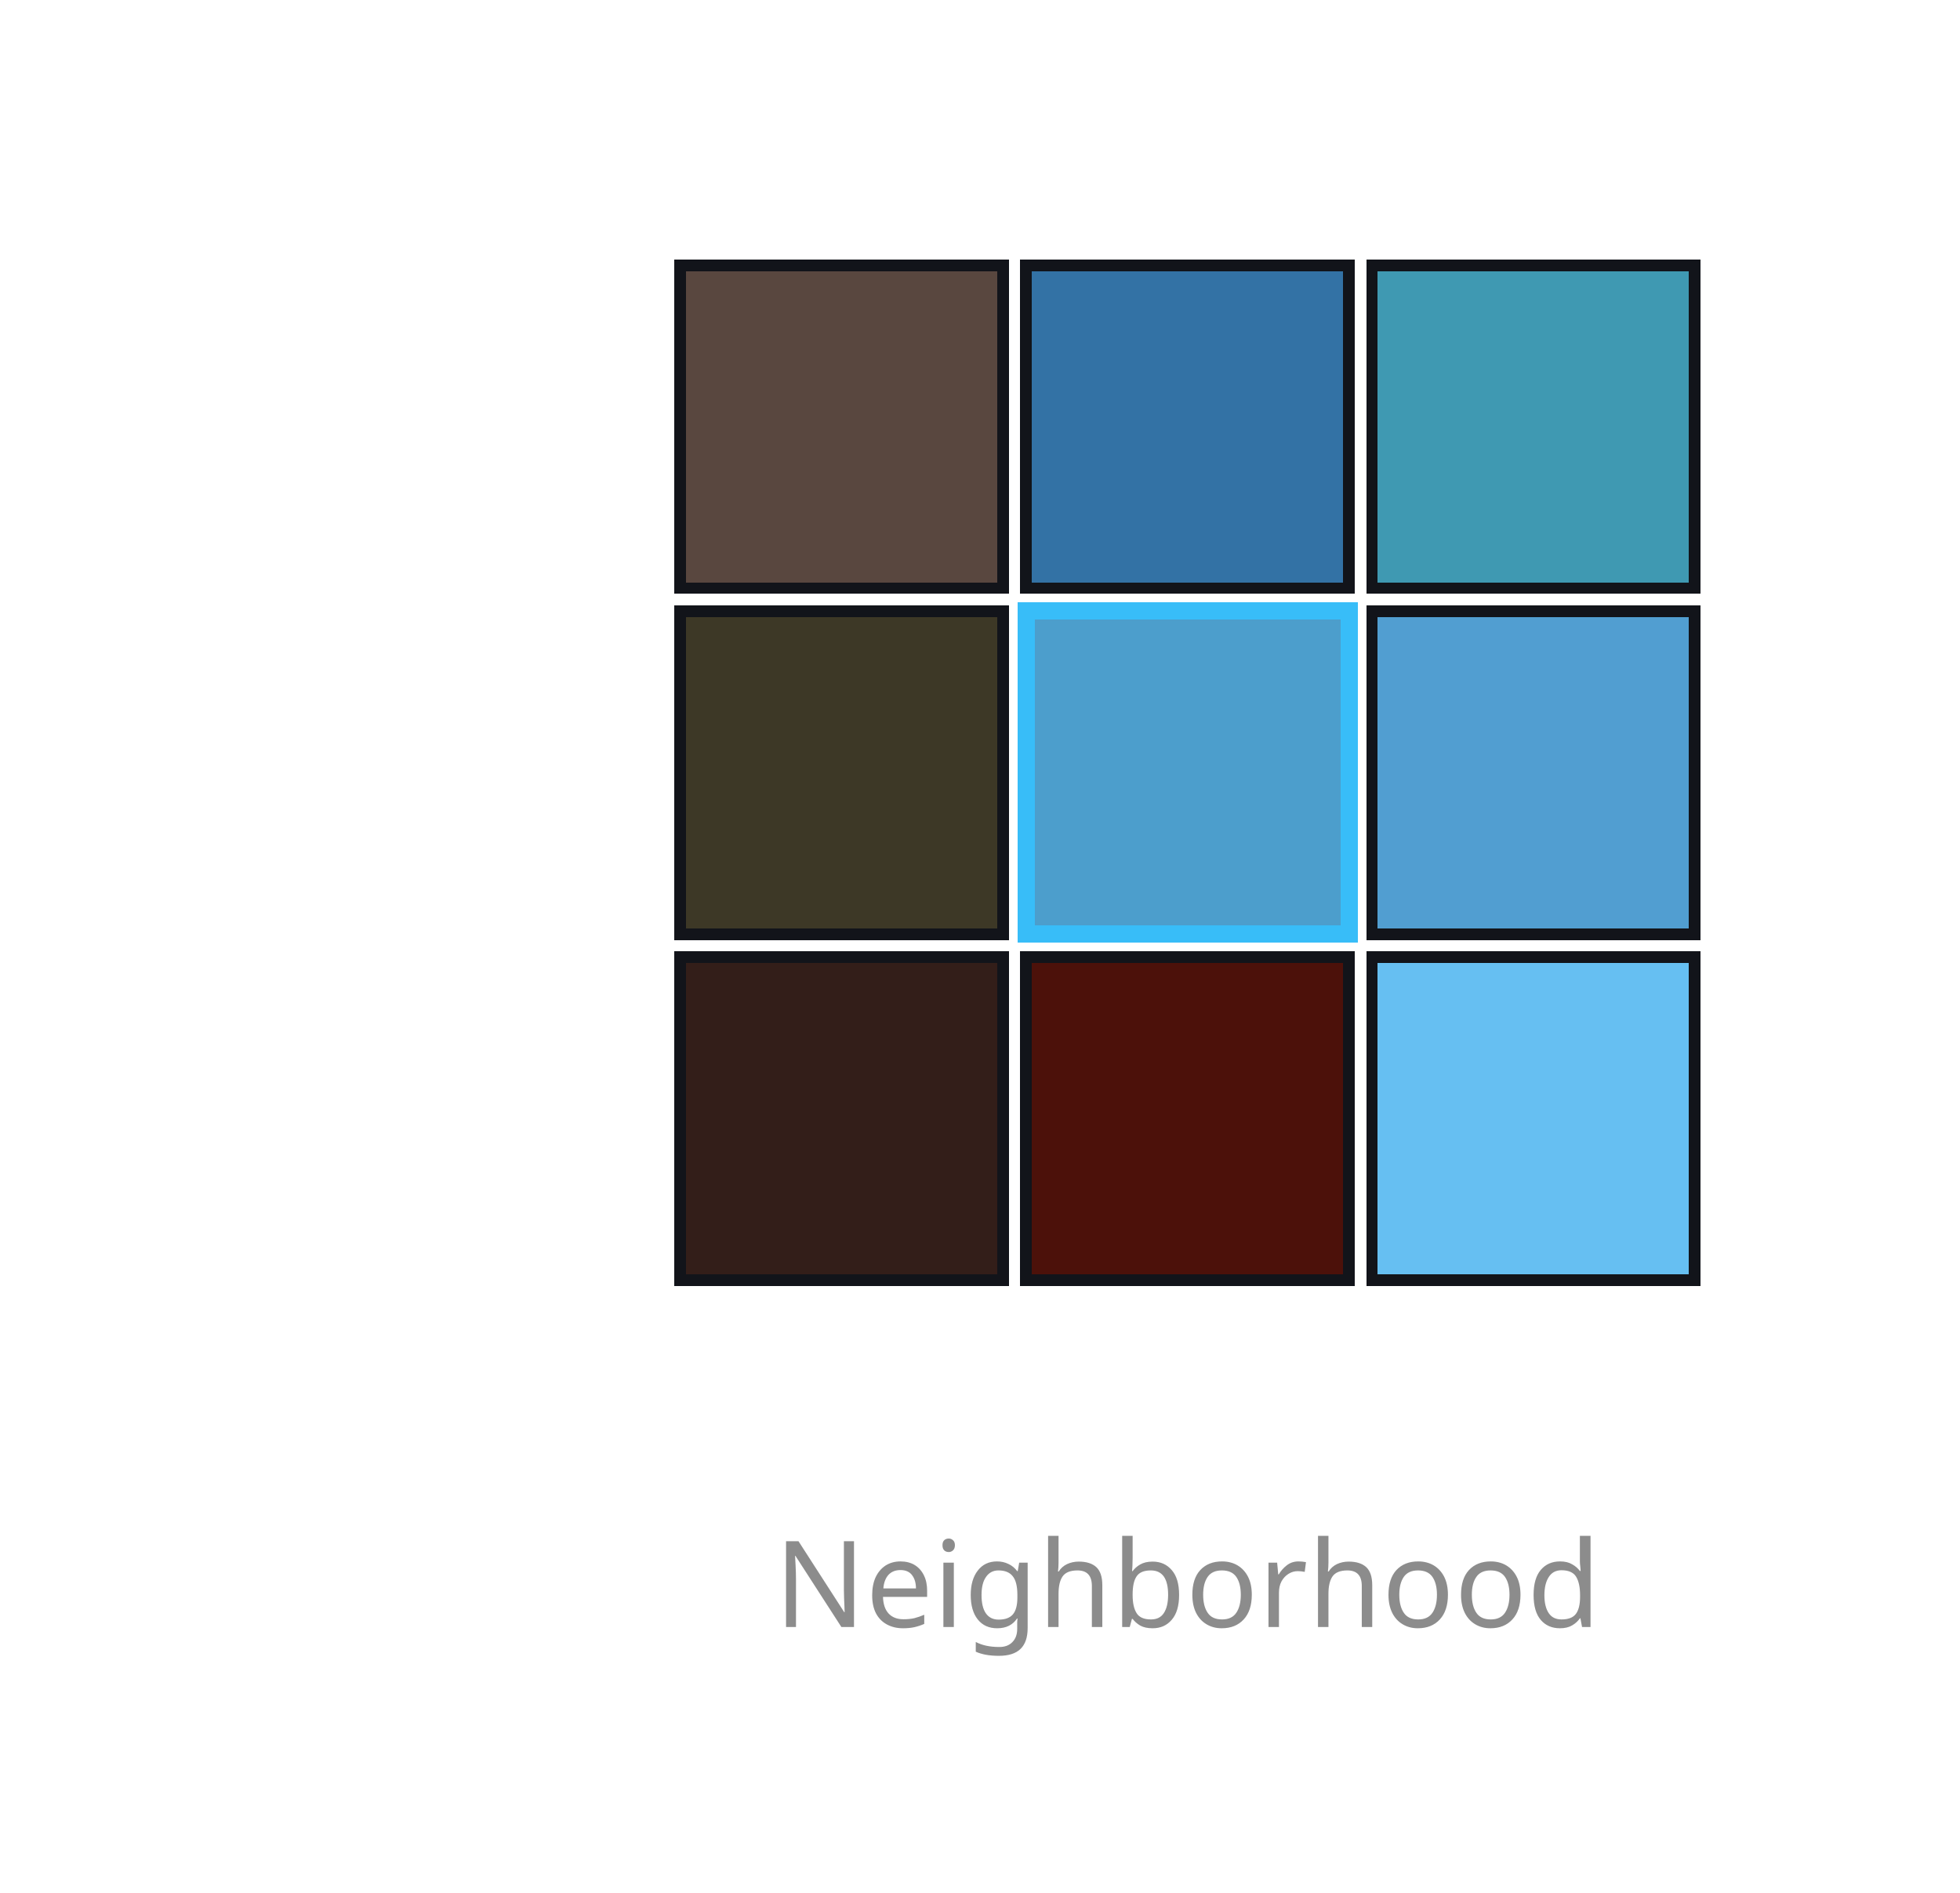
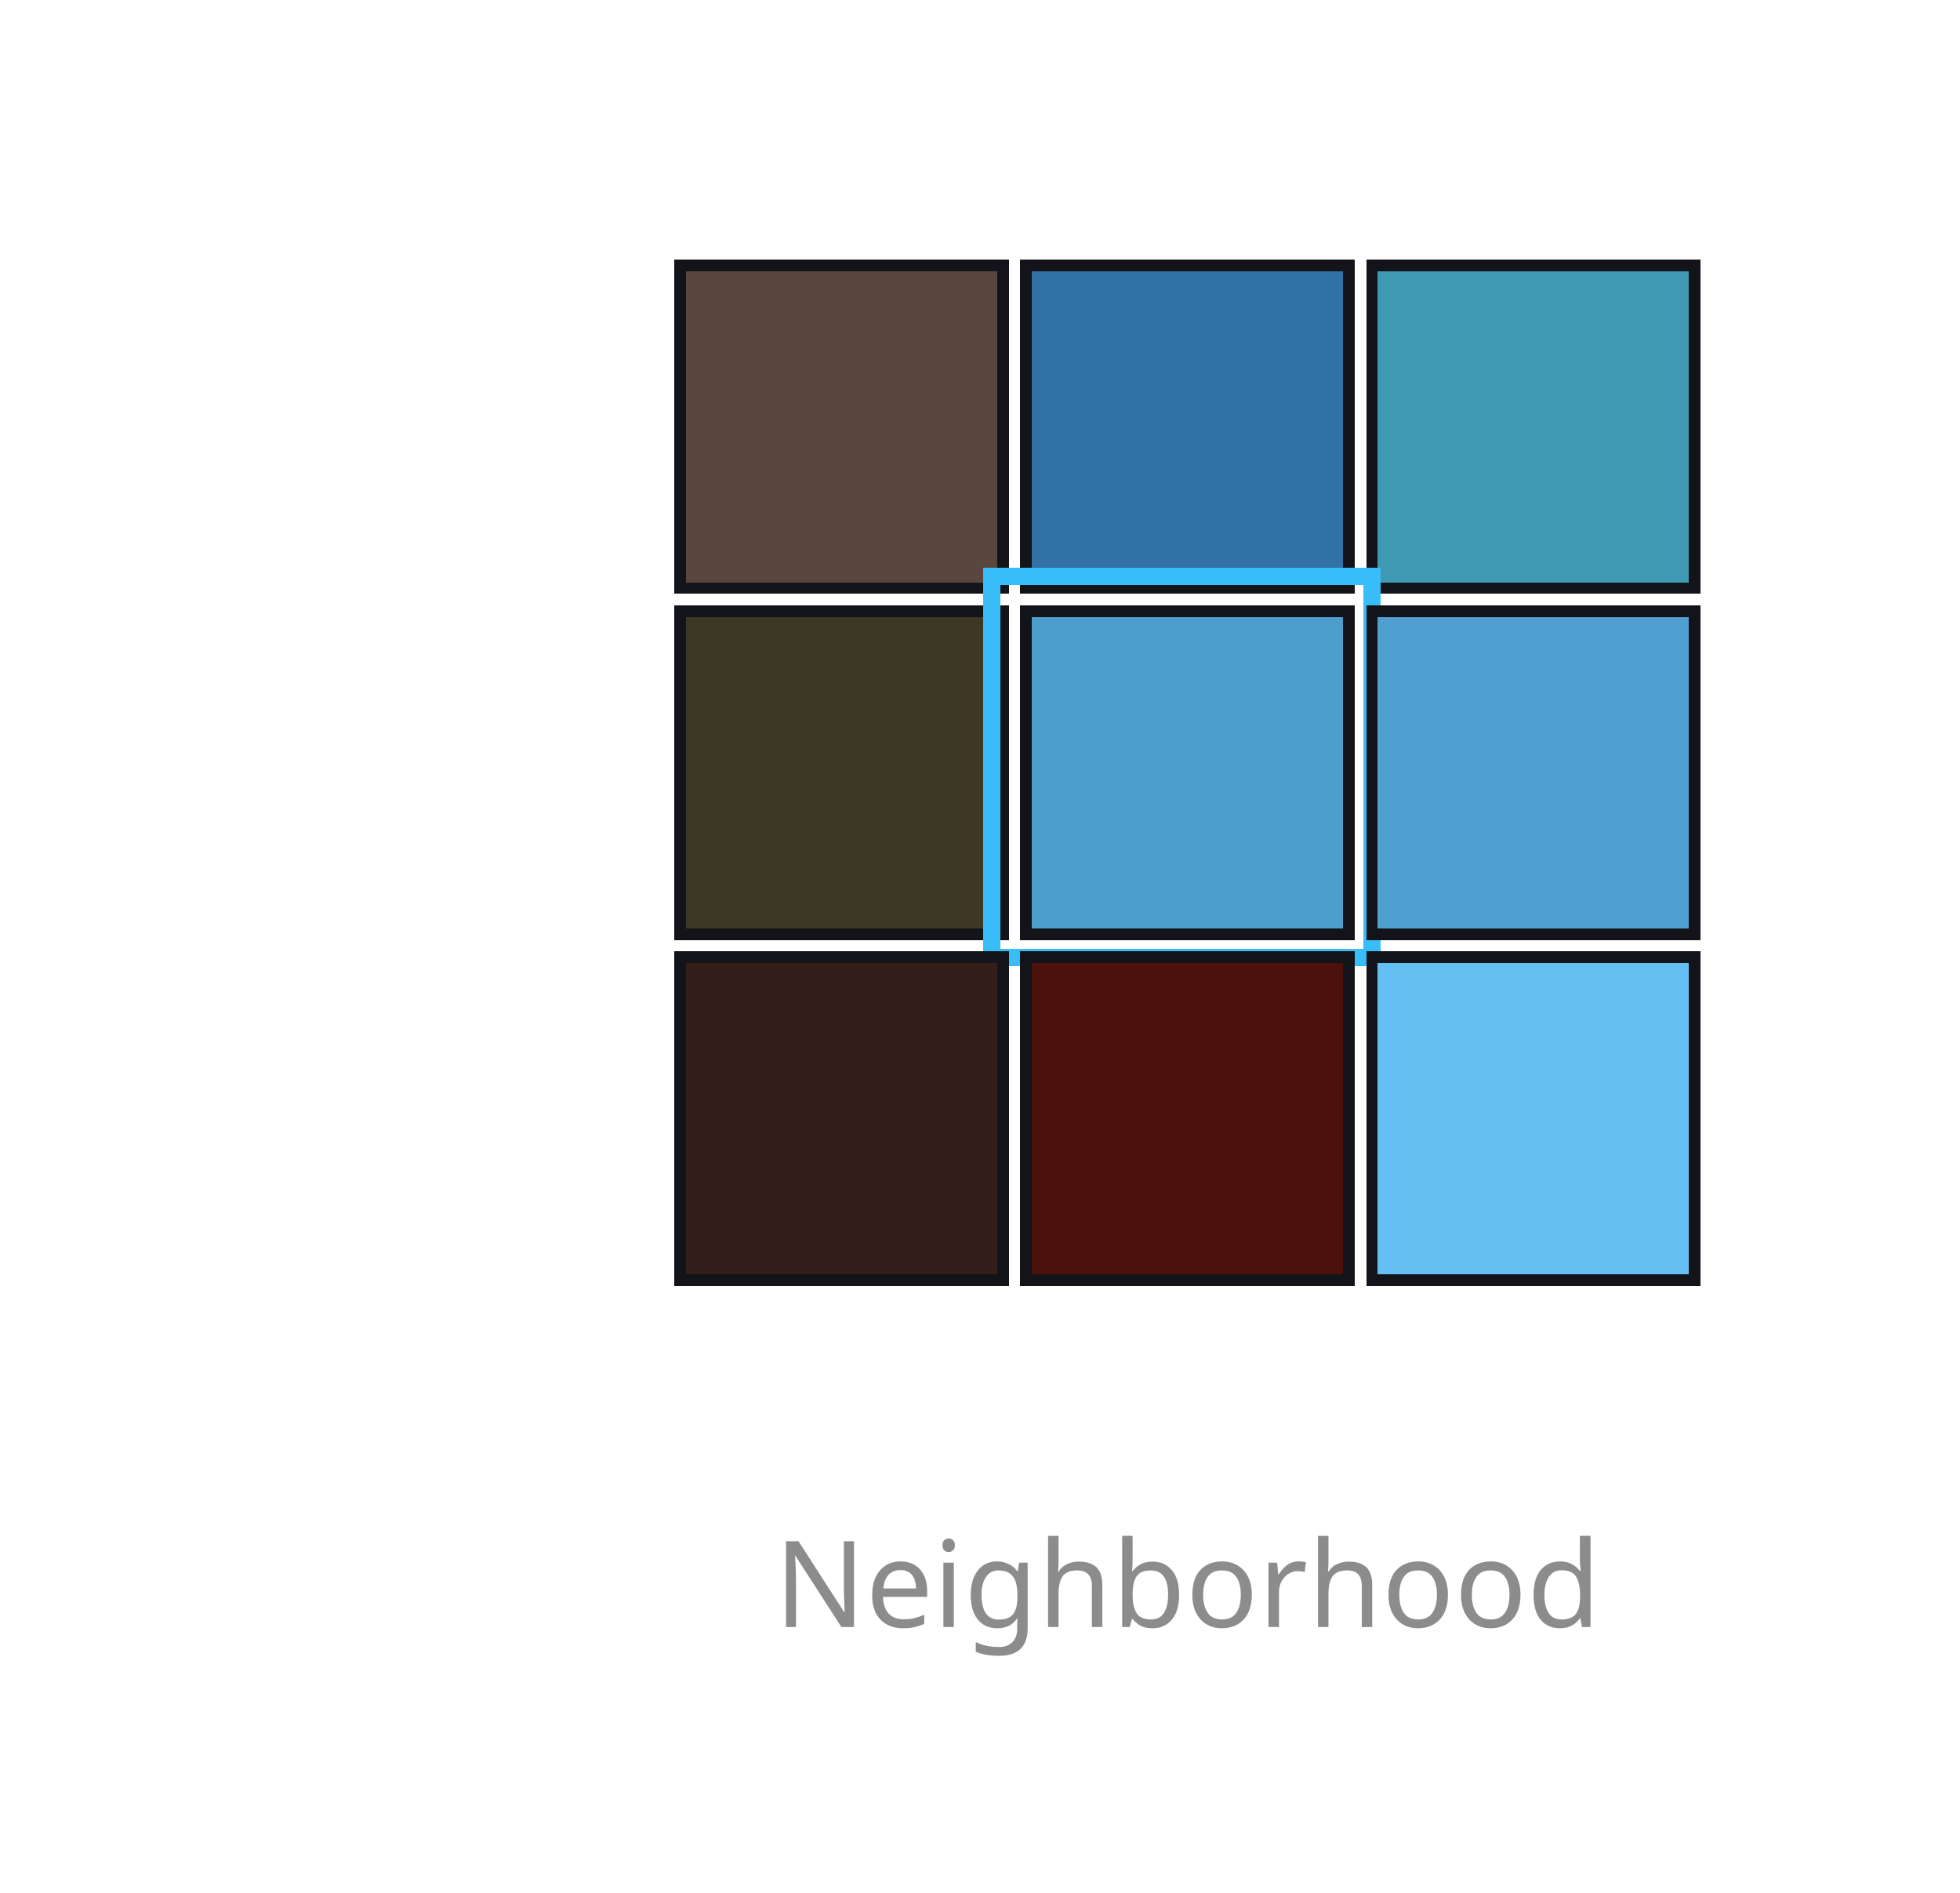
<svg xmlns="http://www.w3.org/2000/svg" baseProfile="full" height="164.105px" version="1.1" viewBox="0,0,170.0,164.105" width="170.0px">
  <defs />
  <rect fill="rgb(89,71,63)" height="28" shape-rendering="crispEdges" stroke="rgba(18,20,26,1.0)" stroke-width="1.0" width="28" x="59" y="23" />
  <rect fill="rgb(51,114,165)" height="28" shape-rendering="crispEdges" stroke="rgba(18,20,26,1.0)" stroke-width="1.0" width="28" x="89" y="23" />
  <rect fill="rgb(63,153,178)" height="28" shape-rendering="crispEdges" stroke="rgba(18,20,26,1.0)" stroke-width="1.0" width="28" x="119" y="23" />
  <rect fill="rgb(61,56,38)" height="28" shape-rendering="crispEdges" stroke="rgba(18,20,26,1.0)" stroke-width="1.0" width="28" x="59" y="53" />
-   <rect fill="rgb(76,158,204)" height="28" shape-rendering="crispEdges" stroke="rgba(56,189,248,1.0)" stroke-width="1.5" width="28" x="89" y="53" />
+   <rect fill="rgb(76,158,204)" height="28" shape-rendering="crispEdges" stroke="rgba(18,20,26,1.0)" stroke-width="1.0" width="28" x="89" y="53" />
+   <rect fill="none" height="33" shape-rendering="crispEdges" stroke="rgba(56,189,248,1.0)" stroke-width="1.5" width="33" x="86" y="50" />
  <rect fill="rgb(81,158,209)" height="28" shape-rendering="crispEdges" stroke="rgba(18,20,26,1.0)" stroke-width="1.0" width="28" x="119" y="53" />
  <rect fill="rgb(51,30,25)" height="28" shape-rendering="crispEdges" stroke="rgba(18,20,26,1.0)" stroke-width="1.0" width="28" x="59" y="83" />
  <rect fill="rgb(76,17,10)" height="28" shape-rendering="crispEdges" stroke="rgba(18,20,26,1.0)" stroke-width="1.0" width="28" x="89" y="83" />
  <rect fill="rgb(102,191,242)" height="28" shape-rendering="crispEdges" stroke="rgba(18,20,26,1.0)" stroke-width="1.0" width="28" x="119" y="83" />
  <text dominant-baseline="central" fill="rgba(128,128,128,0.9)" font-family="sans-serif" font-size="10.4" text-anchor="middle" x="103.0" y="137.053">Neighborhood</text>
</svg>
